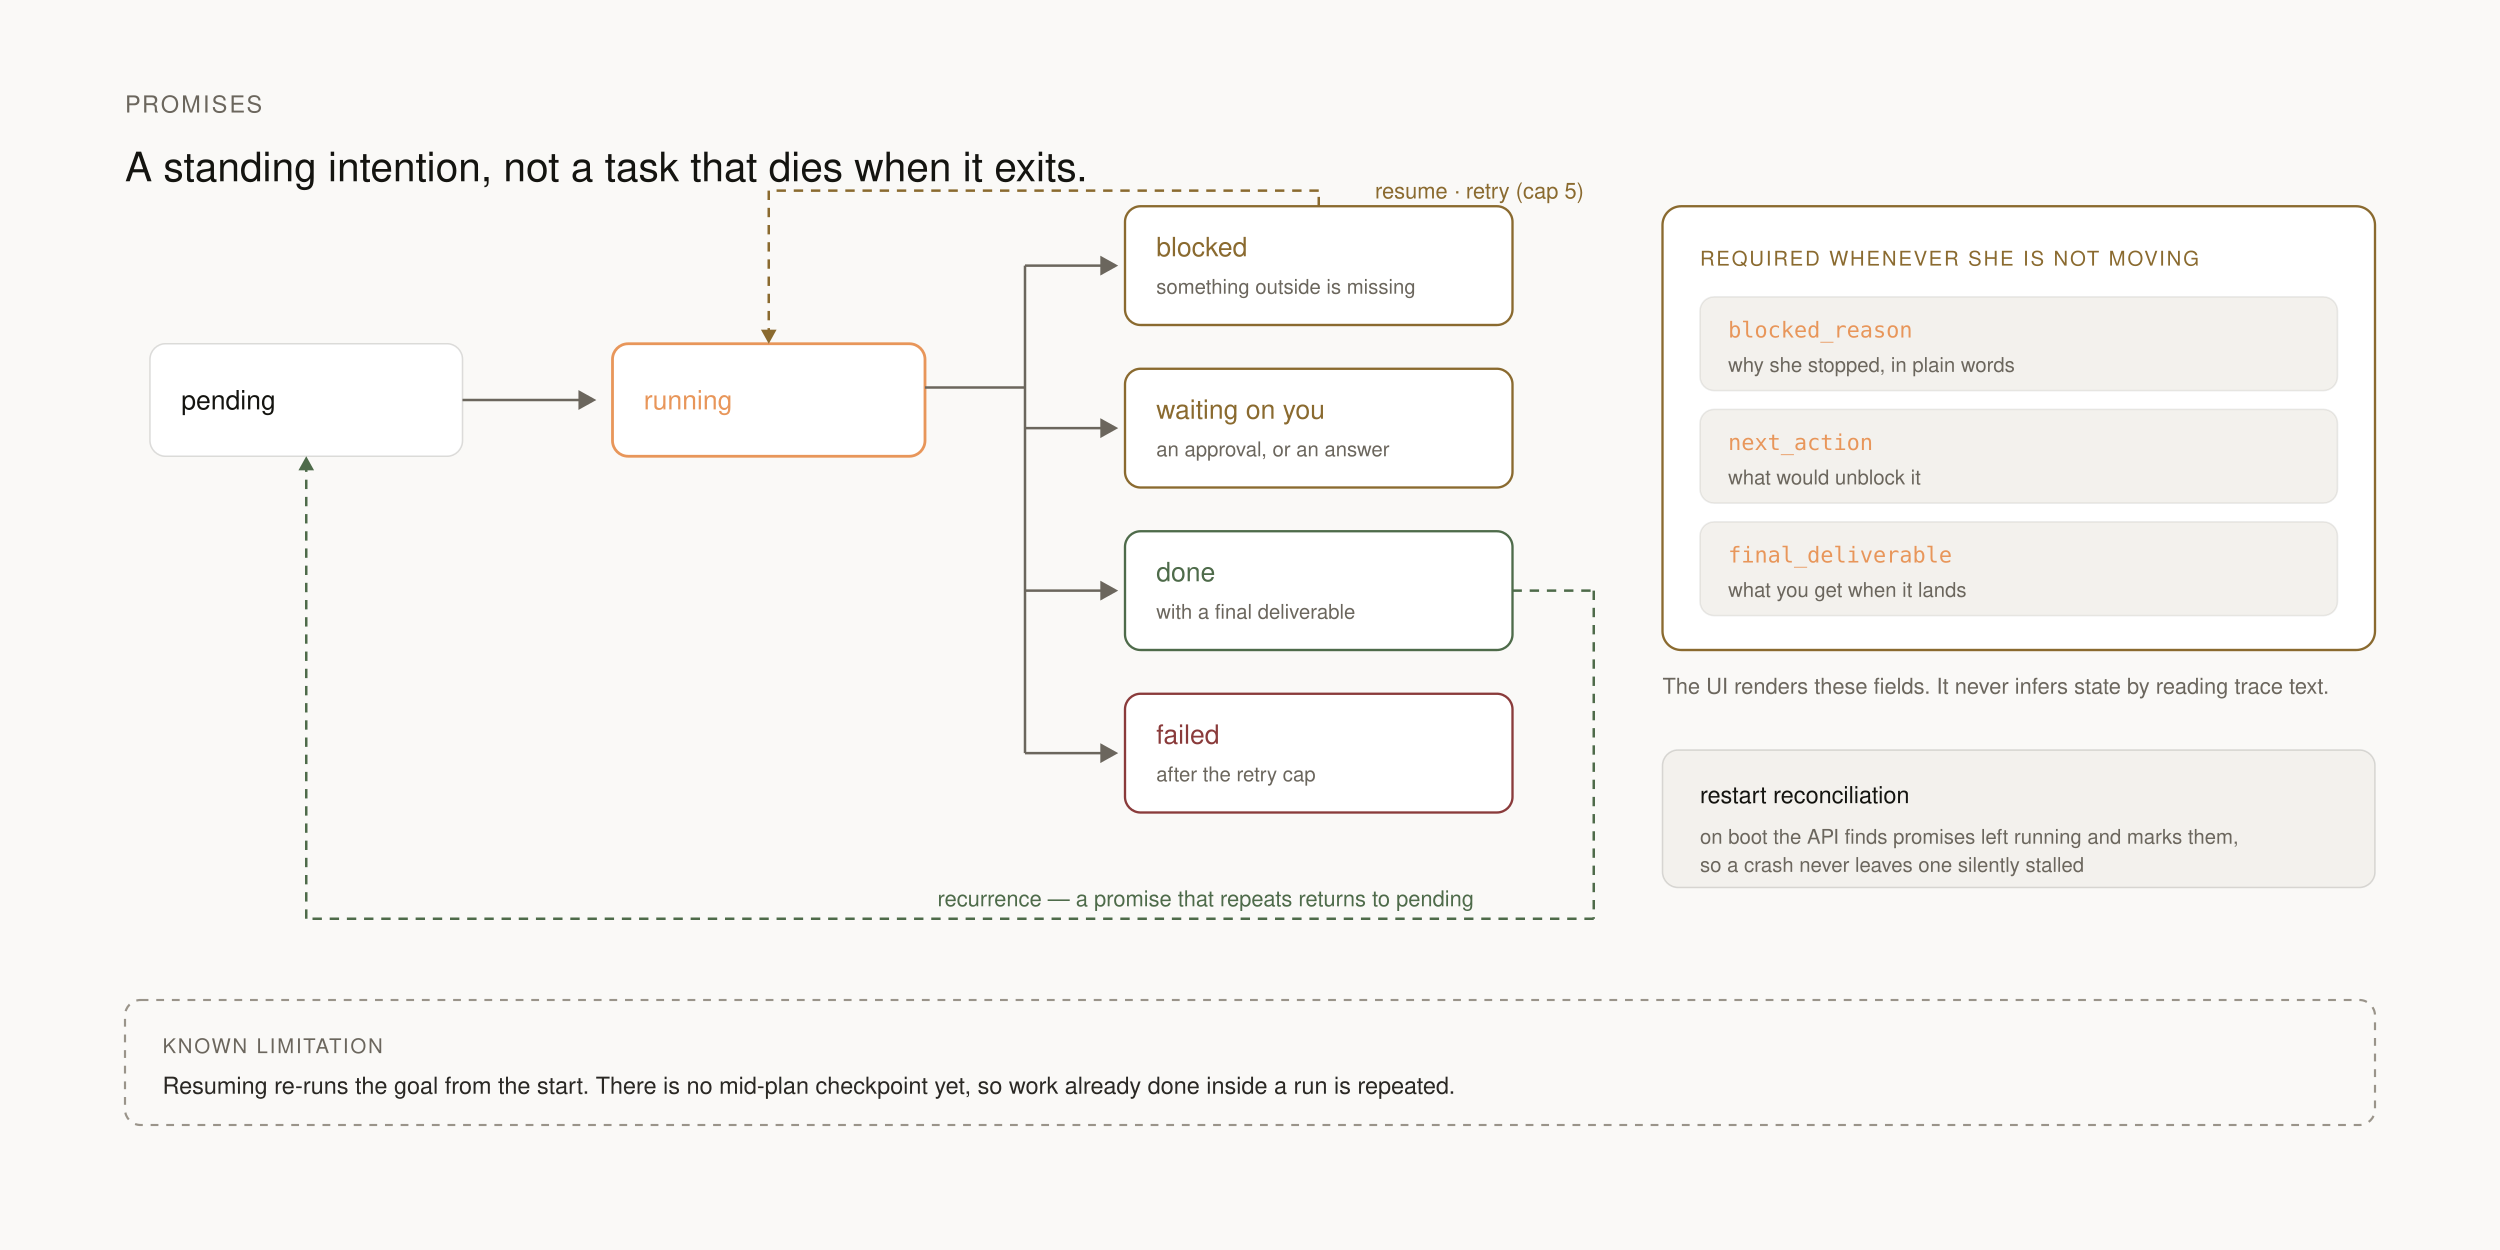
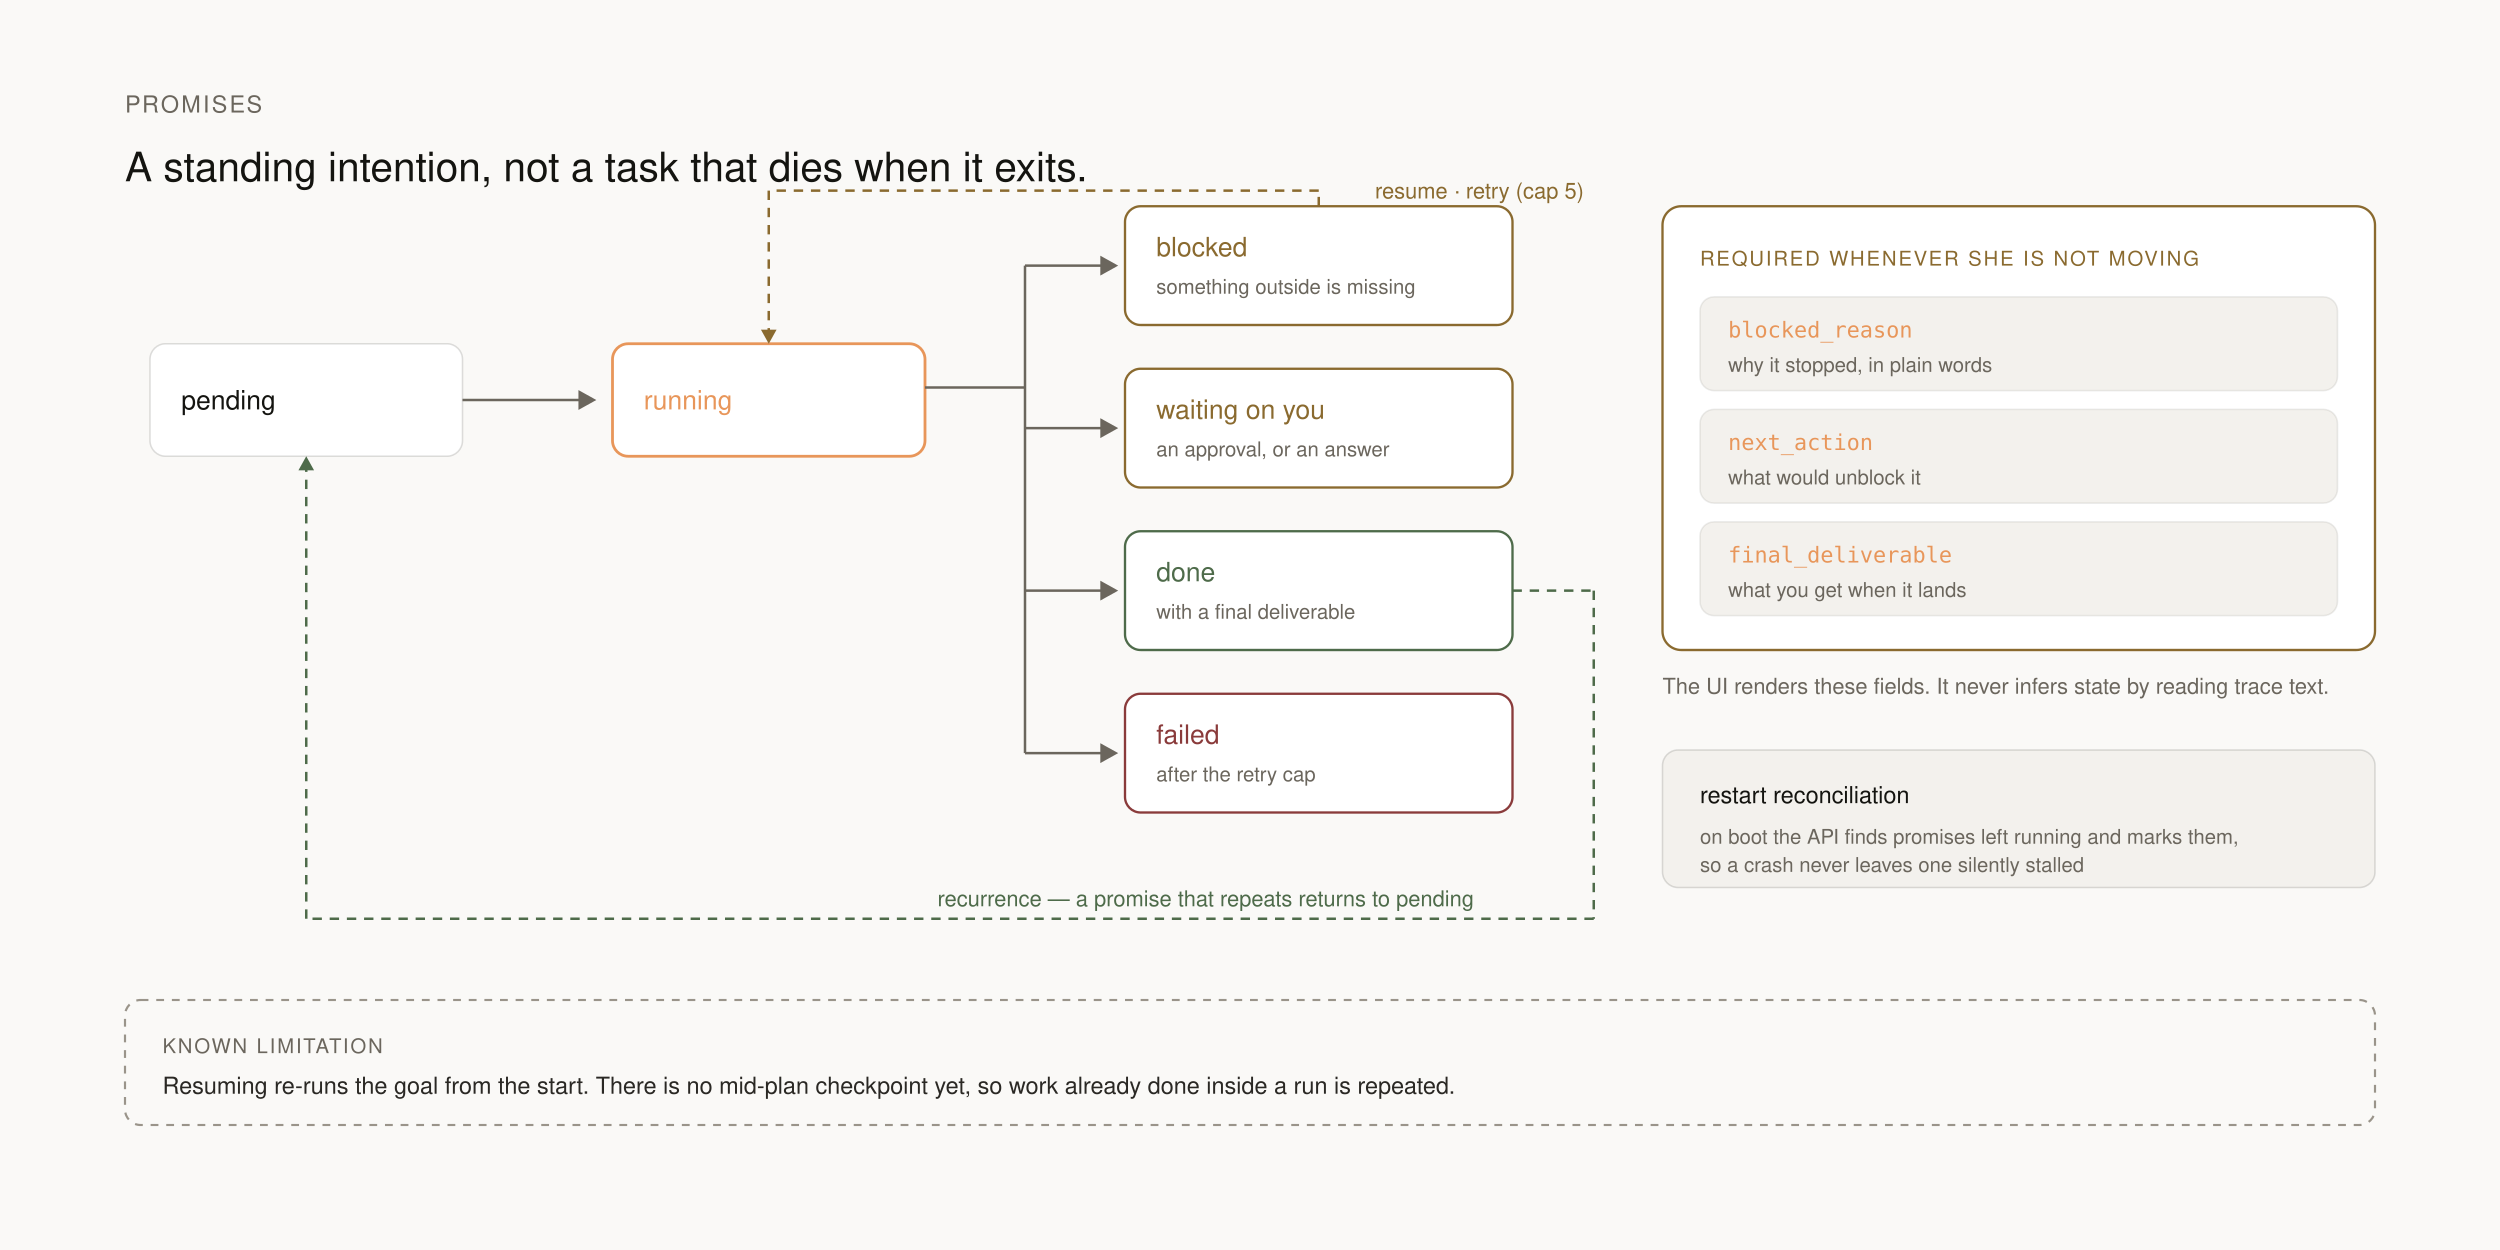
<svg xmlns="http://www.w3.org/2000/svg" viewBox="0 0 1600 800" role="img" preserveAspectRatio="xMidYMid meet">
  <rect width="1600" height="800" fill="#FAF9F7" />
  <g font-family="-apple-system, Helvetica Neue, Helvetica, Arial, sans-serif">
    <text x="80" y="72" font-size="15" font-weight="500" fill="#6B665D" letter-spacing="1.4">PROMISES</text>
    <text x="80" y="116" font-size="26" font-weight="500" fill="#141410">A standing intention, not a task that dies when it exits.</text>
    <g font-size="17" font-weight="500">
      <g transform="translate(96, 220)">
        <rect width="200" height="72" rx="10" fill="#FFFFFF" stroke="rgba(20,16,10,0.14)" />
        <text x="20" y="42" fill="#141410">pending</text>
      </g>
      <g transform="translate(392, 220)">
        <rect width="200" height="72" rx="10" fill="#FFFFFF" stroke="#E8965A" stroke-width="1.8" />
        <text x="20" y="42" fill="#E8965A">running</text>
      </g>
      <g transform="translate(720, 132)">
        <rect width="248" height="76" rx="10" fill="#FFFFFF" stroke="#8A6A2F" stroke-width="1.5" />
        <text x="20" y="32" fill="#8A6A2F">blocked</text>
        <text x="20" y="56" font-size="13" font-weight="400" fill="#6B665D">something outside is missing</text>
      </g>
      <g transform="translate(720, 236)">
        <rect width="248" height="76" rx="10" fill="#FFFFFF" stroke="#8A6A2F" stroke-width="1.5" />
        <text x="20" y="32" fill="#8A6A2F">waiting on you</text>
        <text x="20" y="56" font-size="13" font-weight="400" fill="#6B665D">an approval, or an answer</text>
      </g>
      <g transform="translate(720, 340)">
        <rect width="248" height="76" rx="10" fill="#FFFFFF" stroke="#4E6B4A" stroke-width="1.5" />
        <text x="20" y="32" fill="#4E6B4A">done</text>
        <text x="20" y="56" font-size="13" font-weight="400" fill="#6B665D">with a final deliverable</text>
      </g>
      <g transform="translate(720, 444)">
        <rect width="248" height="76" rx="10" fill="#FFFFFF" stroke="#8A3B3B" stroke-width="1.5" />
        <text x="20" y="32" fill="#8A3B3B">failed</text>
        <text x="20" y="56" font-size="13" font-weight="400" fill="#6B665D">after the retry cap</text>
      </g>
    </g>
    <g stroke="#6B665D" stroke-width="1.6" fill="#6B665D">
      <line x1="296" y1="256" x2="374" y2="256" />
      <path d="M380 256 l-9 -5 v10 z" />
      <line x1="592" y1="248" x2="656" y2="248" />
      <line x1="656" y1="170" x2="656" y2="482" />
      <line x1="656" y1="170" x2="708" y2="170" />
      <path d="M714 170 l-9 -5 v10 z" />
      <line x1="656" y1="274" x2="708" y2="274" />
      <path d="M714 274 l-9 -5 v10 z" />
      <line x1="656" y1="378" x2="708" y2="378" />
      <path d="M714 378 l-9 -5 v10 z" />
      <line x1="656" y1="482" x2="708" y2="482" />
      <path d="M714 482 l-9 -5 v10 z" />
    </g>
    <g stroke="#8A6A2F" stroke-width="1.6" fill="#8A6A2F" stroke-dasharray="6 5">
      <line x1="844" y1="132" x2="844" y2="122" />
      <line x1="844" y1="122" x2="492" y2="122" />
      <line x1="492" y1="122" x2="492" y2="214" />
    </g>
    <path d="M492 220 l-5 -9 h10 z" fill="#8A6A2F" />
    <text x="880" y="127" font-size="14" font-weight="500" fill="#8A6A2F">resume · retry (cap 5)</text>
    <g stroke="#4E6B4A" stroke-width="1.6" fill="#4E6B4A" stroke-dasharray="6 5">
      <line x1="968" y1="378" x2="1020" y2="378" />
      <line x1="1020" y1="378" x2="1020" y2="588" />
      <line x1="1020" y1="588" x2="196" y2="588" />
      <line x1="196" y1="588" x2="196" y2="298" />
    </g>
    <path d="M196 292 l-5 9 h10 z" fill="#4E6B4A" />
    <text x="600" y="580" font-size="14" font-weight="500" fill="#4E6B4A">recurrence — a promise that repeats returns to pending</text>
    <g transform="translate(1064, 132)">
      <rect width="456" height="284" rx="12" fill="#FFFFFF" stroke="#8A6A2F" stroke-width="1.5" />
      <text x="24" y="38" font-size="13" font-weight="500" fill="#8A6A2F" letter-spacing="1.2">REQUIRED WHENEVER SHE IS NOT MOVING</text>
      <g font-size="15" font-weight="500" fill="#141410">
        <g transform="translate(24, 58)">
          <rect width="408" height="60" rx="9" fill="#F3F1ED" stroke="rgba(20,16,10,0.08)" />
          <text x="18" y="26" font-family="ui-monospace, SFMono-Regular, Menlo, monospace" font-size="14" fill="#E8965A">blocked_reason</text>
-           <text x="18" y="48" font-size="13" font-weight="400" fill="#6B665D">why she stopped, in plain words</text>
+           <text x="18" y="48" font-size="13" font-weight="400" fill="#6B665D">why it stopped, in plain words</text>
        </g>
        <g transform="translate(24, 130)">
          <rect width="408" height="60" rx="9" fill="#F3F1ED" stroke="rgba(20,16,10,0.08)" />
          <text x="18" y="26" font-family="ui-monospace, SFMono-Regular, Menlo, monospace" font-size="14" fill="#E8965A">next_action</text>
          <text x="18" y="48" font-size="13" font-weight="400" fill="#6B665D">what would unblock it</text>
        </g>
        <g transform="translate(24, 202)">
          <rect width="408" height="60" rx="9" fill="#F3F1ED" stroke="rgba(20,16,10,0.08)" />
          <text x="18" y="26" font-family="ui-monospace, SFMono-Regular, Menlo, monospace" font-size="14" fill="#E8965A">final_deliverable</text>
          <text x="18" y="48" font-size="13" font-weight="400" fill="#6B665D">what you get when it lands</text>
        </g>
      </g>
    </g>
    <text x="1064" y="444" font-size="14" font-weight="400" fill="#6B665D">The UI renders these fields. It never infers state by reading trace text.</text>
    <g transform="translate(1064, 480)">
      <rect width="456" height="88" rx="10" fill="#F3F1ED" stroke="rgba(20,16,10,0.14)" />
      <text x="24" y="34" font-size="15" font-weight="500" fill="#141410">restart reconciliation</text>
      <text x="24" y="60" font-size="13" font-weight="400" fill="#6B665D">on boot the API finds promises left running and marks them,</text>
      <text x="24" y="78" font-size="13" font-weight="400" fill="#6B665D">so a crash never leaves one silently stalled</text>
    </g>
    <g transform="translate(80, 640)">
      <rect width="1440" height="80" rx="10" fill="none" stroke="#9A948A" stroke-width="1.4" stroke-dasharray="5 5" />
      <text x="24" y="34" font-size="13" font-weight="500" fill="#6B665D" letter-spacing="1.2">KNOWN LIMITATION</text>
      <text x="24" y="60" font-size="15" font-weight="400" fill="#2A2824">Resuming re-runs the goal from the start. There is no mid-plan checkpoint yet, so work already done inside a run is repeated.</text>
    </g>
  </g>
</svg>
